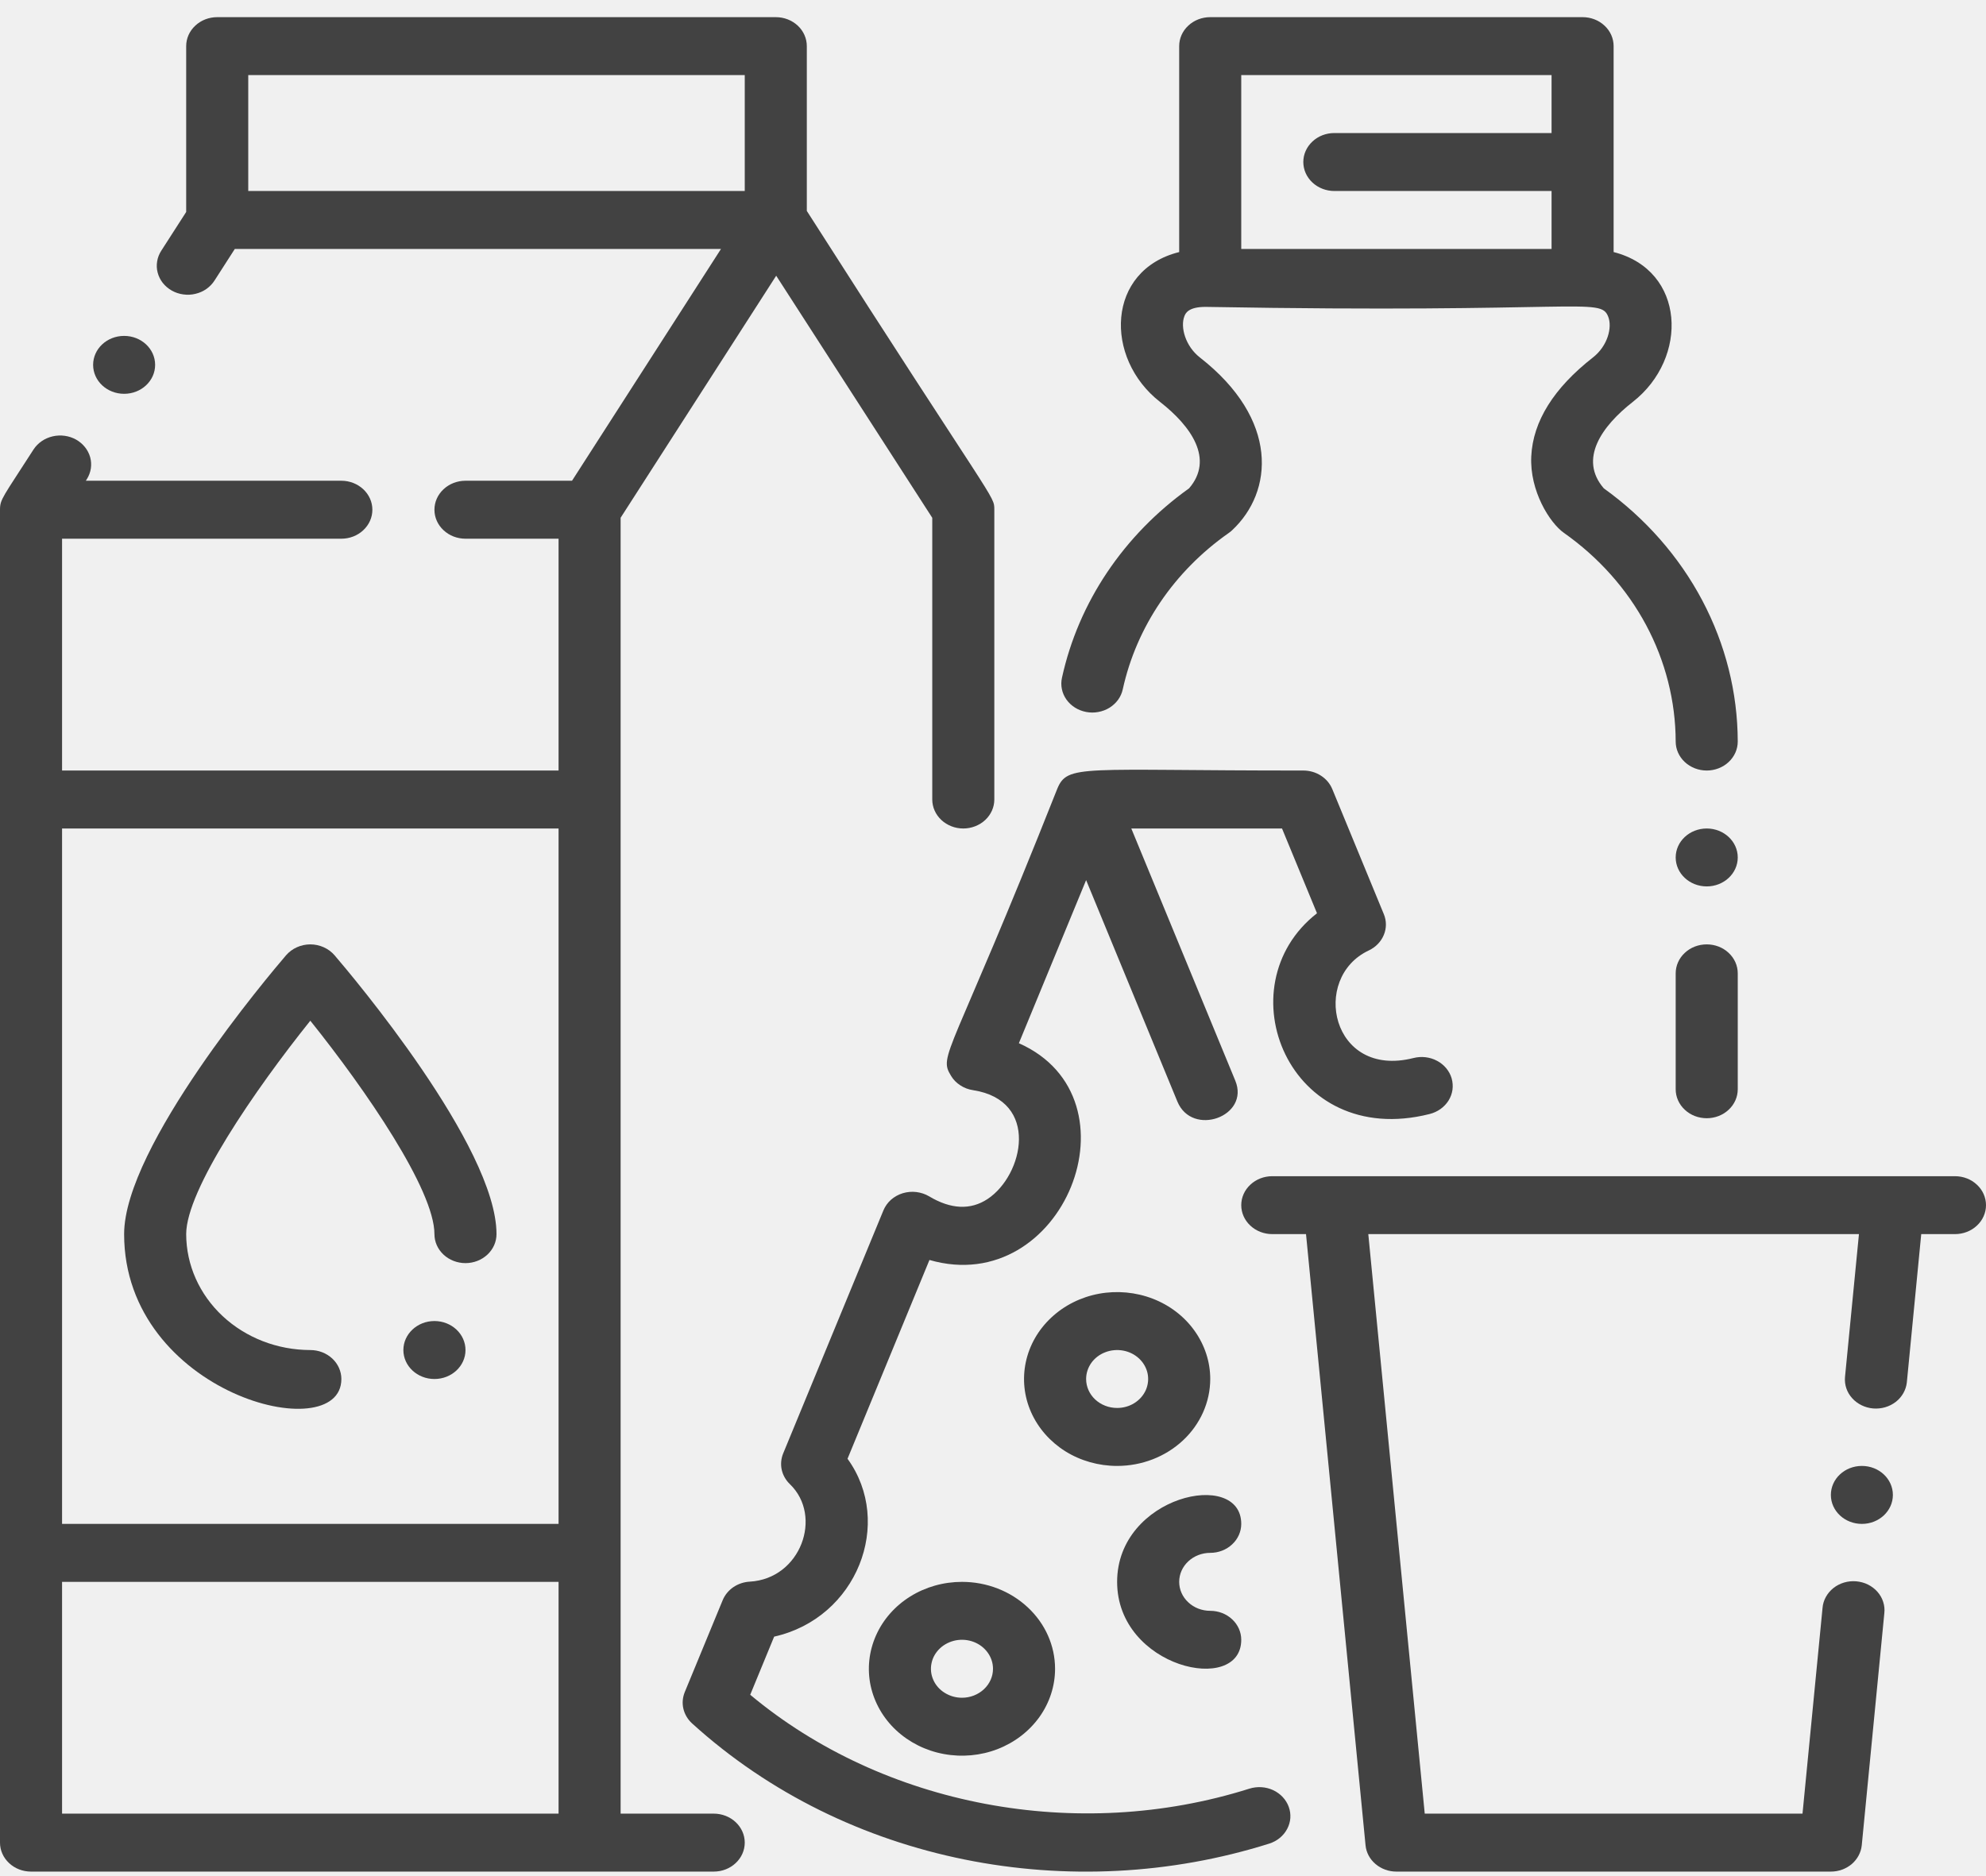
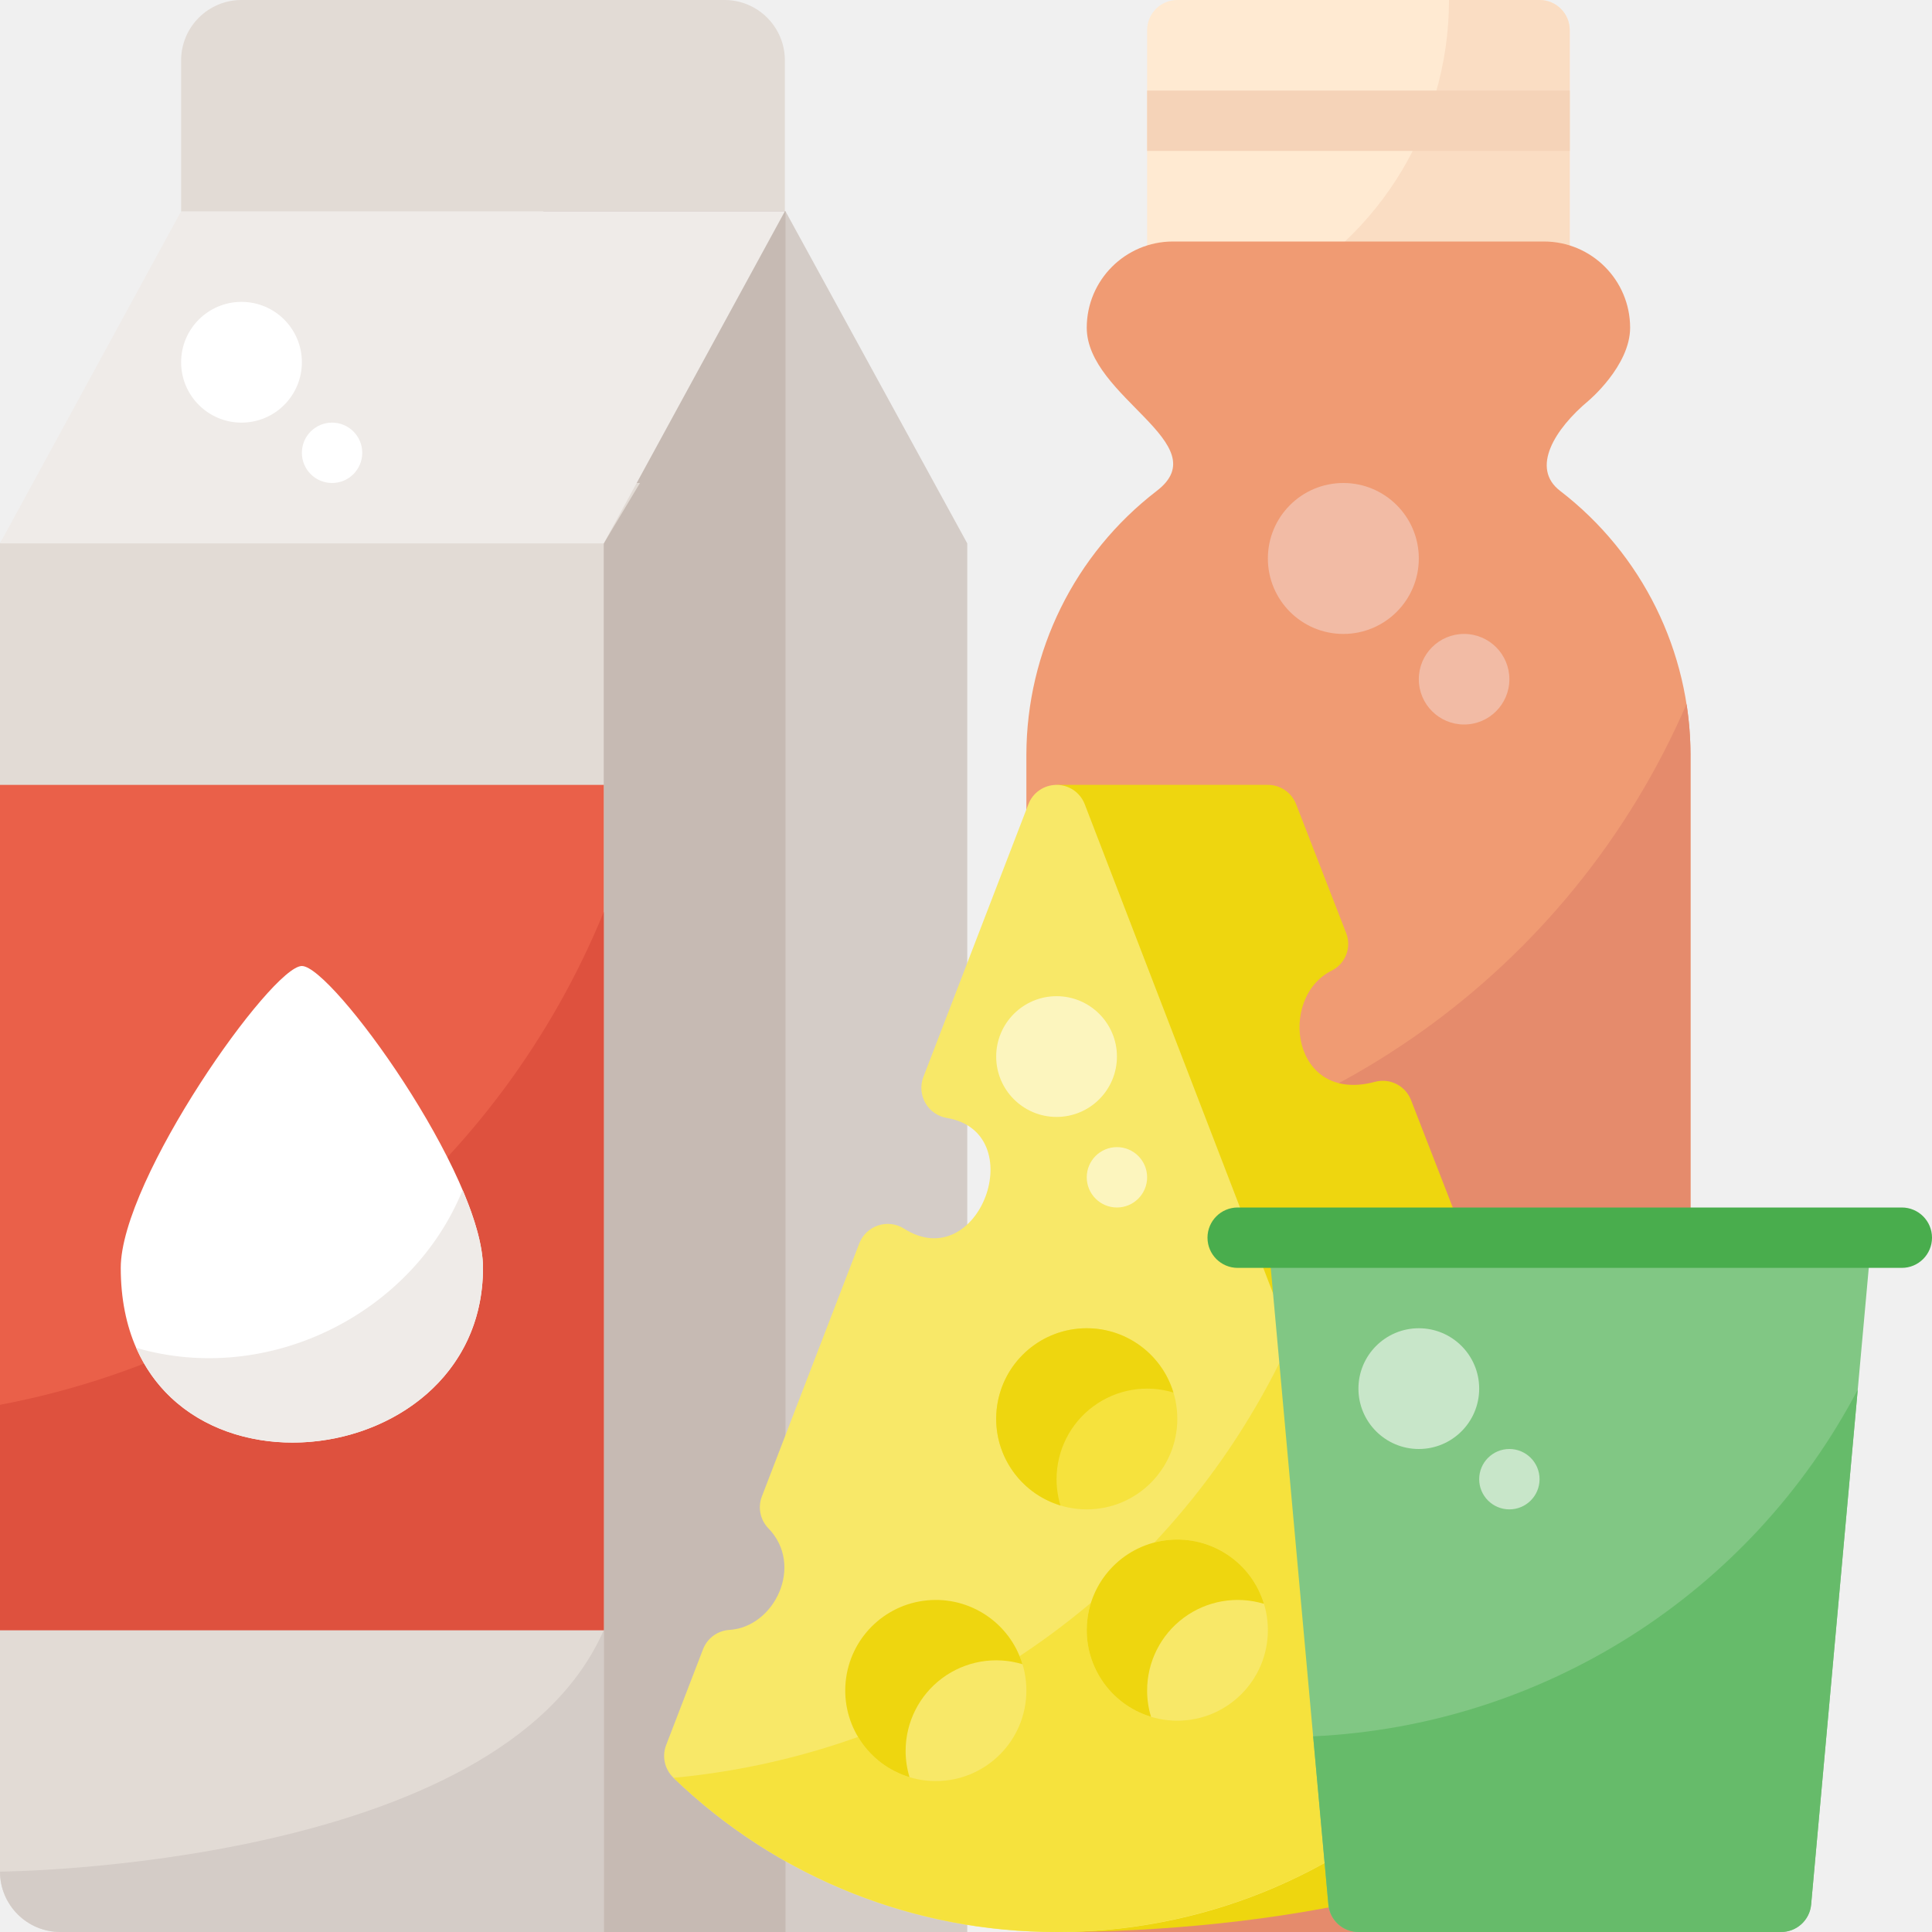
- <svg xmlns="http://www.w3.org/2000/svg" width="36" height="34" viewBox="0 0 36 34" fill="none">
-   <path d="M21.938 28.154C22.087 28.154 22.23 28.099 22.335 28C22.441 27.902 22.5 27.768 22.5 27.629C22.5 26.624 20.25 27.117 20.25 28.68C20.25 30.24 22.5 30.739 22.5 29.73C22.5 29.591 22.441 29.457 22.335 29.359C22.23 29.26 22.087 29.205 21.938 29.205C21.788 29.205 21.645 29.15 21.54 29.051C21.434 28.953 21.375 28.819 21.375 28.68C21.375 28.54 21.434 28.407 21.54 28.308C21.645 28.21 21.788 28.154 21.938 28.154Z" fill="#424242" />
-   <path d="M21.938 25.002C21.938 24.69 21.838 24.386 21.653 24.127C21.468 23.867 21.204 23.665 20.896 23.546C20.587 23.427 20.248 23.396 19.921 23.456C19.593 23.517 19.293 23.667 19.057 23.888C18.821 24.108 18.66 24.389 18.595 24.695C18.53 25 18.563 25.317 18.691 25.605C18.819 25.893 19.035 26.139 19.312 26.313C19.59 26.486 19.916 26.578 20.25 26.578C20.697 26.578 21.126 26.412 21.443 26.116C21.759 25.821 21.937 25.42 21.938 25.002ZM19.688 25.002C19.688 24.898 19.721 24.797 19.782 24.71C19.844 24.624 19.932 24.556 20.035 24.517C20.137 24.477 20.251 24.467 20.36 24.487C20.469 24.507 20.569 24.557 20.648 24.631C20.726 24.704 20.78 24.798 20.802 24.9C20.823 25.002 20.812 25.107 20.77 25.203C20.727 25.299 20.655 25.381 20.562 25.439C20.47 25.497 20.361 25.527 20.25 25.527C20.101 25.527 19.958 25.472 19.852 25.373C19.747 25.275 19.688 25.141 19.688 25.002Z" fill="#424242" />
-   <path d="M17.438 28.68C17.104 28.68 16.777 28.772 16.5 28.945C16.223 29.118 16.006 29.364 15.879 29.652C15.751 29.941 15.717 30.257 15.782 30.563C15.848 30.869 16.008 31.15 16.244 31.37C16.48 31.59 16.781 31.741 17.108 31.801C17.436 31.862 17.775 31.831 18.083 31.712C18.392 31.592 18.655 31.39 18.841 31.131C19.026 30.872 19.125 30.567 19.125 30.256C19.125 29.838 18.947 29.437 18.63 29.142C18.314 28.846 17.885 28.68 17.438 28.68ZM17.438 30.781C17.326 30.781 17.218 30.75 17.125 30.692C17.032 30.635 16.96 30.553 16.918 30.457C16.875 30.361 16.864 30.255 16.886 30.153C16.907 30.051 16.961 29.958 17.04 29.884C17.118 29.811 17.219 29.761 17.328 29.74C17.437 29.72 17.55 29.73 17.653 29.77C17.756 29.81 17.843 29.877 17.905 29.964C17.967 30.05 18 30.152 18 30.256C18 30.395 17.941 30.528 17.835 30.627C17.73 30.725 17.587 30.781 17.438 30.781Z" fill="#424242" />
-   <path d="M22.648 32.429C19.527 33.415 16.017 32.745 13.599 30.727L14.033 29.673C15.535 29.336 16.205 27.61 15.363 26.448L16.848 22.844C19.277 23.545 20.723 19.913 18.469 18.914L19.688 15.957L21.342 19.971C21.61 20.62 22.66 20.242 22.392 19.593L20.507 15.021H23.239L23.873 16.558C22.179 17.88 23.356 20.843 25.913 20.198C25.985 20.18 26.053 20.149 26.112 20.107C26.171 20.065 26.22 20.013 26.258 19.953C26.295 19.893 26.319 19.827 26.329 19.758C26.338 19.689 26.333 19.619 26.314 19.552C26.295 19.485 26.261 19.423 26.216 19.368C26.17 19.313 26.114 19.267 26.049 19.233C25.985 19.198 25.914 19.177 25.84 19.168C25.766 19.159 25.692 19.165 25.62 19.183C24.132 19.559 23.754 17.728 24.812 17.232C24.937 17.173 25.034 17.073 25.084 16.951C25.135 16.83 25.135 16.695 25.084 16.573L24.15 14.306C24.109 14.207 24.037 14.122 23.943 14.062C23.85 14.002 23.739 13.97 23.625 13.97C19.583 13.972 19.352 13.846 19.163 14.306C17.223 19.203 17.002 19.12 17.241 19.508C17.282 19.576 17.339 19.634 17.408 19.678C17.476 19.723 17.555 19.753 17.637 19.765C18.854 19.952 18.554 21.309 17.901 21.739C17.593 21.942 17.236 21.926 16.842 21.69C16.771 21.648 16.692 21.622 16.609 21.612C16.526 21.602 16.442 21.61 16.363 21.634C16.284 21.658 16.212 21.699 16.151 21.752C16.091 21.806 16.044 21.872 16.014 21.944L14.196 26.353C14.158 26.447 14.149 26.549 14.17 26.647C14.192 26.745 14.243 26.836 14.318 26.908C14.922 27.489 14.515 28.624 13.591 28.676C13.483 28.682 13.38 28.717 13.293 28.776C13.206 28.836 13.139 28.918 13.1 29.012L12.412 30.68C12.373 30.776 12.364 30.881 12.388 30.982C12.412 31.082 12.466 31.174 12.545 31.246C15.351 33.794 19.432 34.554 23.009 33.425C23.15 33.38 23.266 33.285 23.332 33.16C23.399 33.035 23.409 32.891 23.361 32.759C23.313 32.627 23.211 32.518 23.078 32.456C22.944 32.394 22.79 32.385 22.648 32.429V32.429Z" fill="#424242" />
-   <path d="M35.438 21.325C34.911 21.325 24.538 21.325 23.062 21.325C22.913 21.325 22.77 21.38 22.665 21.479C22.559 21.577 22.5 21.711 22.5 21.85C22.5 21.989 22.559 22.123 22.665 22.221C22.77 22.32 22.913 22.375 23.062 22.375H23.674L24.753 33.455C24.765 33.586 24.83 33.707 24.933 33.795C25.037 33.884 25.172 33.933 25.312 33.933H33.188C33.328 33.933 33.463 33.884 33.567 33.796C33.67 33.707 33.735 33.586 33.748 33.455L34.157 29.248C34.165 29.179 34.158 29.109 34.136 29.042C34.115 28.975 34.079 28.913 34.032 28.86C33.985 28.806 33.926 28.762 33.861 28.729C33.795 28.696 33.722 28.677 33.648 28.67C33.574 28.664 33.499 28.671 33.428 28.692C33.357 28.713 33.291 28.747 33.234 28.792C33.178 28.837 33.131 28.892 33.097 28.954C33.063 29.016 33.042 29.084 33.037 29.153L32.674 32.882H25.826L24.803 22.375H33.697L33.444 24.968C33.432 25.107 33.478 25.244 33.574 25.35C33.669 25.456 33.806 25.523 33.954 25.536C34.102 25.548 34.249 25.506 34.364 25.417C34.478 25.329 34.55 25.201 34.565 25.064L34.826 22.375H35.438C35.587 22.375 35.73 22.32 35.835 22.221C35.941 22.123 36 21.989 36 21.85C36 21.711 35.941 21.577 35.835 21.479C35.73 21.38 35.587 21.325 35.438 21.325Z" fill="#424242" />
-   <path d="M19.688 12.908C19.76 12.922 19.835 12.923 19.907 12.909C19.98 12.896 20.049 12.87 20.111 12.832C20.172 12.794 20.225 12.745 20.267 12.688C20.308 12.631 20.337 12.567 20.352 12.499C20.6 11.366 21.284 10.356 22.275 9.662C22.296 9.647 22.317 9.631 22.335 9.613C23.082 8.915 23.192 7.607 21.75 6.481C21.487 6.276 21.393 5.93 21.469 5.734C21.487 5.687 21.533 5.563 21.855 5.564C28.668 5.685 29.009 5.378 29.152 5.742C29.228 5.935 29.143 6.272 28.875 6.481C28.164 7.037 27.787 7.64 27.757 8.275C27.727 8.902 28.093 9.482 28.35 9.662C28.977 10.104 29.487 10.675 29.838 11.331C30.189 11.987 30.373 12.711 30.375 13.444C30.375 13.584 30.434 13.717 30.54 13.816C30.645 13.914 30.788 13.97 30.938 13.97C31.087 13.97 31.23 13.914 31.335 13.816C31.441 13.717 31.5 13.584 31.5 13.444C31.498 12.557 31.278 11.682 30.857 10.886C30.436 10.09 29.825 9.395 29.072 8.854C28.612 8.322 29.038 7.724 29.597 7.287C30.615 6.492 30.555 4.902 29.25 4.57V0.836C29.25 0.697 29.191 0.563 29.085 0.465C28.98 0.366 28.837 0.311 28.688 0.311H21.938C21.788 0.311 21.645 0.366 21.54 0.465C21.434 0.563 21.375 0.697 21.375 0.836V4.57C20.056 4.898 20.008 6.491 21.028 7.287C21.595 7.73 22.01 8.325 21.554 8.854C20.367 9.702 19.549 10.922 19.25 12.289C19.22 12.425 19.249 12.567 19.331 12.683C19.414 12.8 19.542 12.88 19.688 12.908ZM22.5 1.361H28.125V2.412H24.188C24.038 2.412 23.895 2.467 23.79 2.566C23.684 2.665 23.625 2.798 23.625 2.937C23.625 3.077 23.684 3.21 23.79 3.309C23.895 3.407 24.038 3.463 24.188 3.463H28.125V4.514H22.5V1.361Z" fill="#424242" />
-   <path d="M6.188 25.002C6.188 24.863 6.128 24.729 6.023 24.631C5.917 24.532 5.774 24.477 5.625 24.477C5.028 24.476 4.457 24.255 4.035 23.861C3.613 23.467 3.376 22.933 3.375 22.375C3.375 21.576 4.617 19.763 5.625 18.506C6.633 19.763 7.875 21.575 7.875 22.375C7.875 22.515 7.934 22.648 8.04 22.747C8.145 22.845 8.288 22.901 8.438 22.901C8.587 22.901 8.73 22.845 8.835 22.747C8.941 22.648 9 22.515 9 22.375C9 20.786 6.364 17.669 6.064 17.319C6.011 17.258 5.944 17.208 5.868 17.174C5.792 17.14 5.709 17.122 5.625 17.122C5.541 17.122 5.458 17.14 5.382 17.174C5.306 17.208 5.239 17.258 5.186 17.319C4.886 17.669 2.25 20.786 2.25 22.375C2.25 25.272 6.188 26.27 6.188 25.002Z" fill="#424242" />
-   <path d="M12.938 32.882H11.25V9.387L14.07 4.999L16.899 9.388V14.495C16.899 14.634 16.958 14.768 17.064 14.867C17.169 14.965 17.312 15.021 17.461 15.021C17.61 15.021 17.754 14.965 17.859 14.867C17.965 14.768 18.024 14.634 18.024 14.495V9.242C18.024 8.974 18.051 9.188 14.625 3.824V0.836C14.625 0.697 14.566 0.563 14.461 0.465C14.355 0.366 14.212 0.311 14.063 0.311H3.938C3.788 0.311 3.645 0.366 3.54 0.465C3.434 0.563 3.375 0.697 3.375 0.836V3.843L2.925 4.543C2.886 4.603 2.86 4.668 2.849 4.737C2.837 4.806 2.84 4.876 2.858 4.943C2.876 5.011 2.907 5.074 2.951 5.13C2.996 5.186 3.051 5.233 3.115 5.269C3.179 5.305 3.249 5.328 3.323 5.338C3.397 5.348 3.472 5.345 3.544 5.327C3.616 5.31 3.683 5.28 3.743 5.238C3.802 5.196 3.852 5.144 3.89 5.084L4.256 4.514H13.069L10.369 8.716H8.438C8.288 8.716 8.145 8.772 8.04 8.87C7.934 8.969 7.875 9.102 7.875 9.242C7.875 9.381 7.934 9.515 8.04 9.613C8.145 9.712 8.288 9.767 8.438 9.767H10.125V13.97H1.125V9.767H6.188C6.337 9.767 6.48 9.712 6.585 9.613C6.691 9.515 6.75 9.381 6.75 9.242C6.75 9.102 6.691 8.969 6.585 8.87C6.48 8.772 6.337 8.716 6.188 8.716H1.556L1.575 8.686C1.65 8.567 1.671 8.425 1.635 8.291C1.598 8.157 1.506 8.042 1.379 7.97C1.252 7.899 1.1 7.878 0.956 7.911C0.812 7.944 0.688 8.028 0.61 8.146C0.052 9.016 0 9.048 0 9.242V33.408C0 33.547 0.059 33.681 0.165 33.779C0.27 33.878 0.413 33.933 0.563 33.933H12.938C13.087 33.933 13.23 33.878 13.335 33.779C13.441 33.681 13.5 33.547 13.5 33.408C13.5 33.268 13.441 33.135 13.335 33.036C13.23 32.938 13.087 32.882 12.938 32.882ZM4.5 3.463V1.361H13.5V3.463H4.5ZM10.125 32.882H1.125V28.68H10.125V32.882ZM10.125 27.629H1.125V15.021H10.125V27.629Z" fill="#424242" />
-   <path d="M2.25 7.14C2.561 7.14 2.812 6.905 2.812 6.615C2.812 6.325 2.561 6.09 2.25 6.09C1.939 6.09 1.688 6.325 1.688 6.615C1.688 6.905 1.939 7.14 2.25 7.14Z" fill="#424242" />
-   <path d="M7.875 25.002C8.186 25.002 8.438 24.767 8.438 24.477C8.438 24.187 8.186 23.951 7.875 23.951C7.564 23.951 7.312 24.187 7.312 24.477C7.312 24.767 7.564 25.002 7.875 25.002Z" fill="#424242" />
-   <path d="M30.938 16.071C31.248 16.071 31.5 15.836 31.5 15.546C31.5 15.256 31.248 15.021 30.938 15.021C30.627 15.021 30.375 15.256 30.375 15.546C30.375 15.836 30.627 16.071 30.938 16.071Z" fill="#424242" />
-   <path d="M33.75 27.629C34.061 27.629 34.312 27.394 34.312 27.104C34.312 26.813 34.061 26.578 33.75 26.578C33.439 26.578 33.188 26.813 33.188 27.104C33.188 27.394 33.439 27.629 33.75 27.629Z" fill="#424242" />
-   <path d="M30.938 17.122C30.788 17.122 30.645 17.177 30.54 17.276C30.434 17.374 30.375 17.508 30.375 17.647V19.749C30.375 19.888 30.434 20.022 30.54 20.12C30.645 20.219 30.788 20.274 30.938 20.274C31.087 20.274 31.23 20.219 31.335 20.12C31.441 20.022 31.5 19.888 31.5 19.749V17.647C31.5 17.508 31.441 17.374 31.335 17.276C31.23 17.177 31.087 17.122 30.938 17.122Z" fill="#424242" />
+ <svg xmlns="http://www.w3.org/2000/svg" height="512" viewBox="0 0 512 512" width="512">
+   <g id="Dairy_Product" data-name="Dairy Product">
+     <g id="Flat">
+       <path d="m208 72h-160v-56a16 16 0 0 1 16-16h128a16 16 0 0 1 16 16z" fill="#e2dbd5" />
+       <path d="m208.167 56h-64.167v456h112.333v-368z" fill="#d4ccc7" />
+       <path d="m144 56h64.167v456h-64.167z" fill="#c6bab3" />
+       <path d="m169.6 128-9.6 16v368h-144a16 16 0 0 1 -16-16v-352a32.956 32.956 0 0 1 28.259-16z" fill="#e2dbd5" />
+       <rect fill="#ffead2" height="80" rx="8" width="112" x="304" />
+       <path d="m408 0h-24a88.011 88.011 0 0 1 -51.3 80h75.3a8 8 0 0 0 8-8v-64a8 8 0 0 0 -8-8z" fill="#faddc3" />
+       <path d="m304 24h112v16h-112z" fill="#f5d3b8" />
+       <path d="m440 512h-160a8 8 0 0 1 -8-8v-304a88.428 88.428 0 0 1 34.54-69.9c16.347-12.506-18.54-24.816-18.54-43.267a22.859 22.859 0 0 1 22.833-22.833h98.334a22.859 22.859 0 0 1 22.833 22.833c0 10.149-11.067 19.4-11.067 19.4-8.859 7.418-15.391 17.806-7.473 23.863a88.428 88.428 0 0 1 34.54 69.904v304a8 8 0 0 1 -8 8z" fill="#f09b73" />
+       <path d="m272 311.394v192.606a8 8 0 0 0 8 8h160a8 8 0 0 0 8-8v-304a87.086 87.086 0 0 0 -1.051-13.424 208.119 208.119 0 0 1 -174.949 124.818z" fill="#e58b6c" />
+       <path d="m160 144h-160l48-88h160z" fill="#efebe8" />
+       <path d="m280 512c54.5 0 124.472-11.3 157.577-43.217a7.884 7.884 0 0 0 1.889-8.536l-65.54-168.742a8.019 8.019 0 0 0 -9.552-4.806c-22.076 5.918-25.806-22.324-11.487-29.463a7.9 7.9 0 0 0 3.871-9.934l-13.292-34.221a8 8 0 0 0 -7.466-5.081h-56z" fill="#eed60f" />
+       <path d="m280 512a145.412 145.412 0 0 1 -101.577-40.926 8 8 0 0 1 -1.889-8.611l9.784-25.41a8 8 0 0 1 6.984-5.111c11.908-.718 19.9-17.064 10.327-26.922a8 8 0 0 1 -1.726-8.447l25.85-67.138a8.072 8.072 0 0 1 11.771-3.868c19.987 12.755 33.973-25.583 11.316-29.31a8.085 8.085 0 0 1 -6.167-10.769l27.861-72.363a8 8 0 0 1 7.466-5.125 8 8 0 0 1 7.466 5.125l96 249.338a8 8 0 0 1 -1.889 8.611 145.412 145.412 0 0 1 -101.577 40.926z" fill="#f8e868" />
+       <path d="m383.466 462.463-41.412-107.558a200.121 200.121 0 0 1 -163.56 116.236 146.517 146.517 0 0 0 203.083-.067 8 8 0 0 0 1.889-8.611z" fill="#f6e23d" />
+       <circle cx="312" cy="432" fill="#f8e868" r="24" />
+       <circle cx="288" cy="376" fill="#f6e23d" r="24" />
+       <circle cx="248" cy="448" fill="#f8e868" r="24" />
+       <g fill="#eed60f">
+         <path d="m304 448a24 24 0 0 1 30.966-22.966 24 24 0 1 0 -29.932 29.932 23.932 23.932 0 0 1 -1.034-6.966z" />
+         <path d="m280 392a24 24 0 0 1 30.966-22.966 24 24 0 1 0 -29.932 29.932 23.932 23.932 0 0 1 -1.034-6.966z" />
+         <path d="m240 464a24 24 0 0 1 30.966-22.966 24 24 0 1 0 -29.932 29.932 23.932 23.932 0 0 1 -1.034-6.966z" />
+       </g>
+       <circle cx="280" cy="280" fill="#fcf5be" r="16" />
+       <circle cx="296" cy="312" fill="#fcf5be" r="8" />
+       <path d="m336.033 328 16 176.724a8 8 0 0 0 7.967 7.276h112a8 8 0 0 0 7.967-7.276l16-176.724z" fill="#81c784" />
+       <circle cx="356" cy="148" fill="#f2bba5" r="20" />
+       <circle cx="388" cy="180" fill="#f2bba5" r="12" />
+       <circle cx="64" cy="96" fill="#fff" r="16" />
+       <circle cx="88" cy="120" fill="#fff" r="8" />
+       <circle cx="376" cy="368" fill="#c8e6c9" r="16" />
+       <circle cx="400" cy="392" fill="#c8e6c9" r="8" />
+       <path d="m0 496a16 16 0 0 0 16 16h144v-80c-27.6 63.156-160 64-160 64z" fill="#d4ccc7" />
+       <path d="m0 208h160v224h-160z" fill="#ea6049" />
+       <path d="m0 372.288v59.712h160v-190.308a216.326 216.326 0 0 1 -160 130.596z" fill="#de513e" />
+       <path d="m32 336c0-23.491 40-80 48-80s48 55.383 48 80c0 57.418-96 65.9-96 0z" fill="#fff" />
+       <path d="m36.09 357.189c18.31 41.838 91.91 29.085 91.91-21.189 0-5.617-2.087-12.839-5.4-20.636-13.267 32.691-51.368 52.063-86.51 41.825z" fill="#efebe8" />
+       <path d="m504 336h-176a8 8 0 0 1 0-16h176a8 8 0 0 1 0 16z" fill="#49ad4d" />
+       <path d="m348 460.142 4.036 44.582a8 8 0 0 0 7.964 7.276h112a8 8 0 0 0 7.967-7.276l12.354-136.453a172 172 0 0 1 -144.321 91.871z" fill="#66bb6a" />
+     </g>
+   </g>
</svg>
